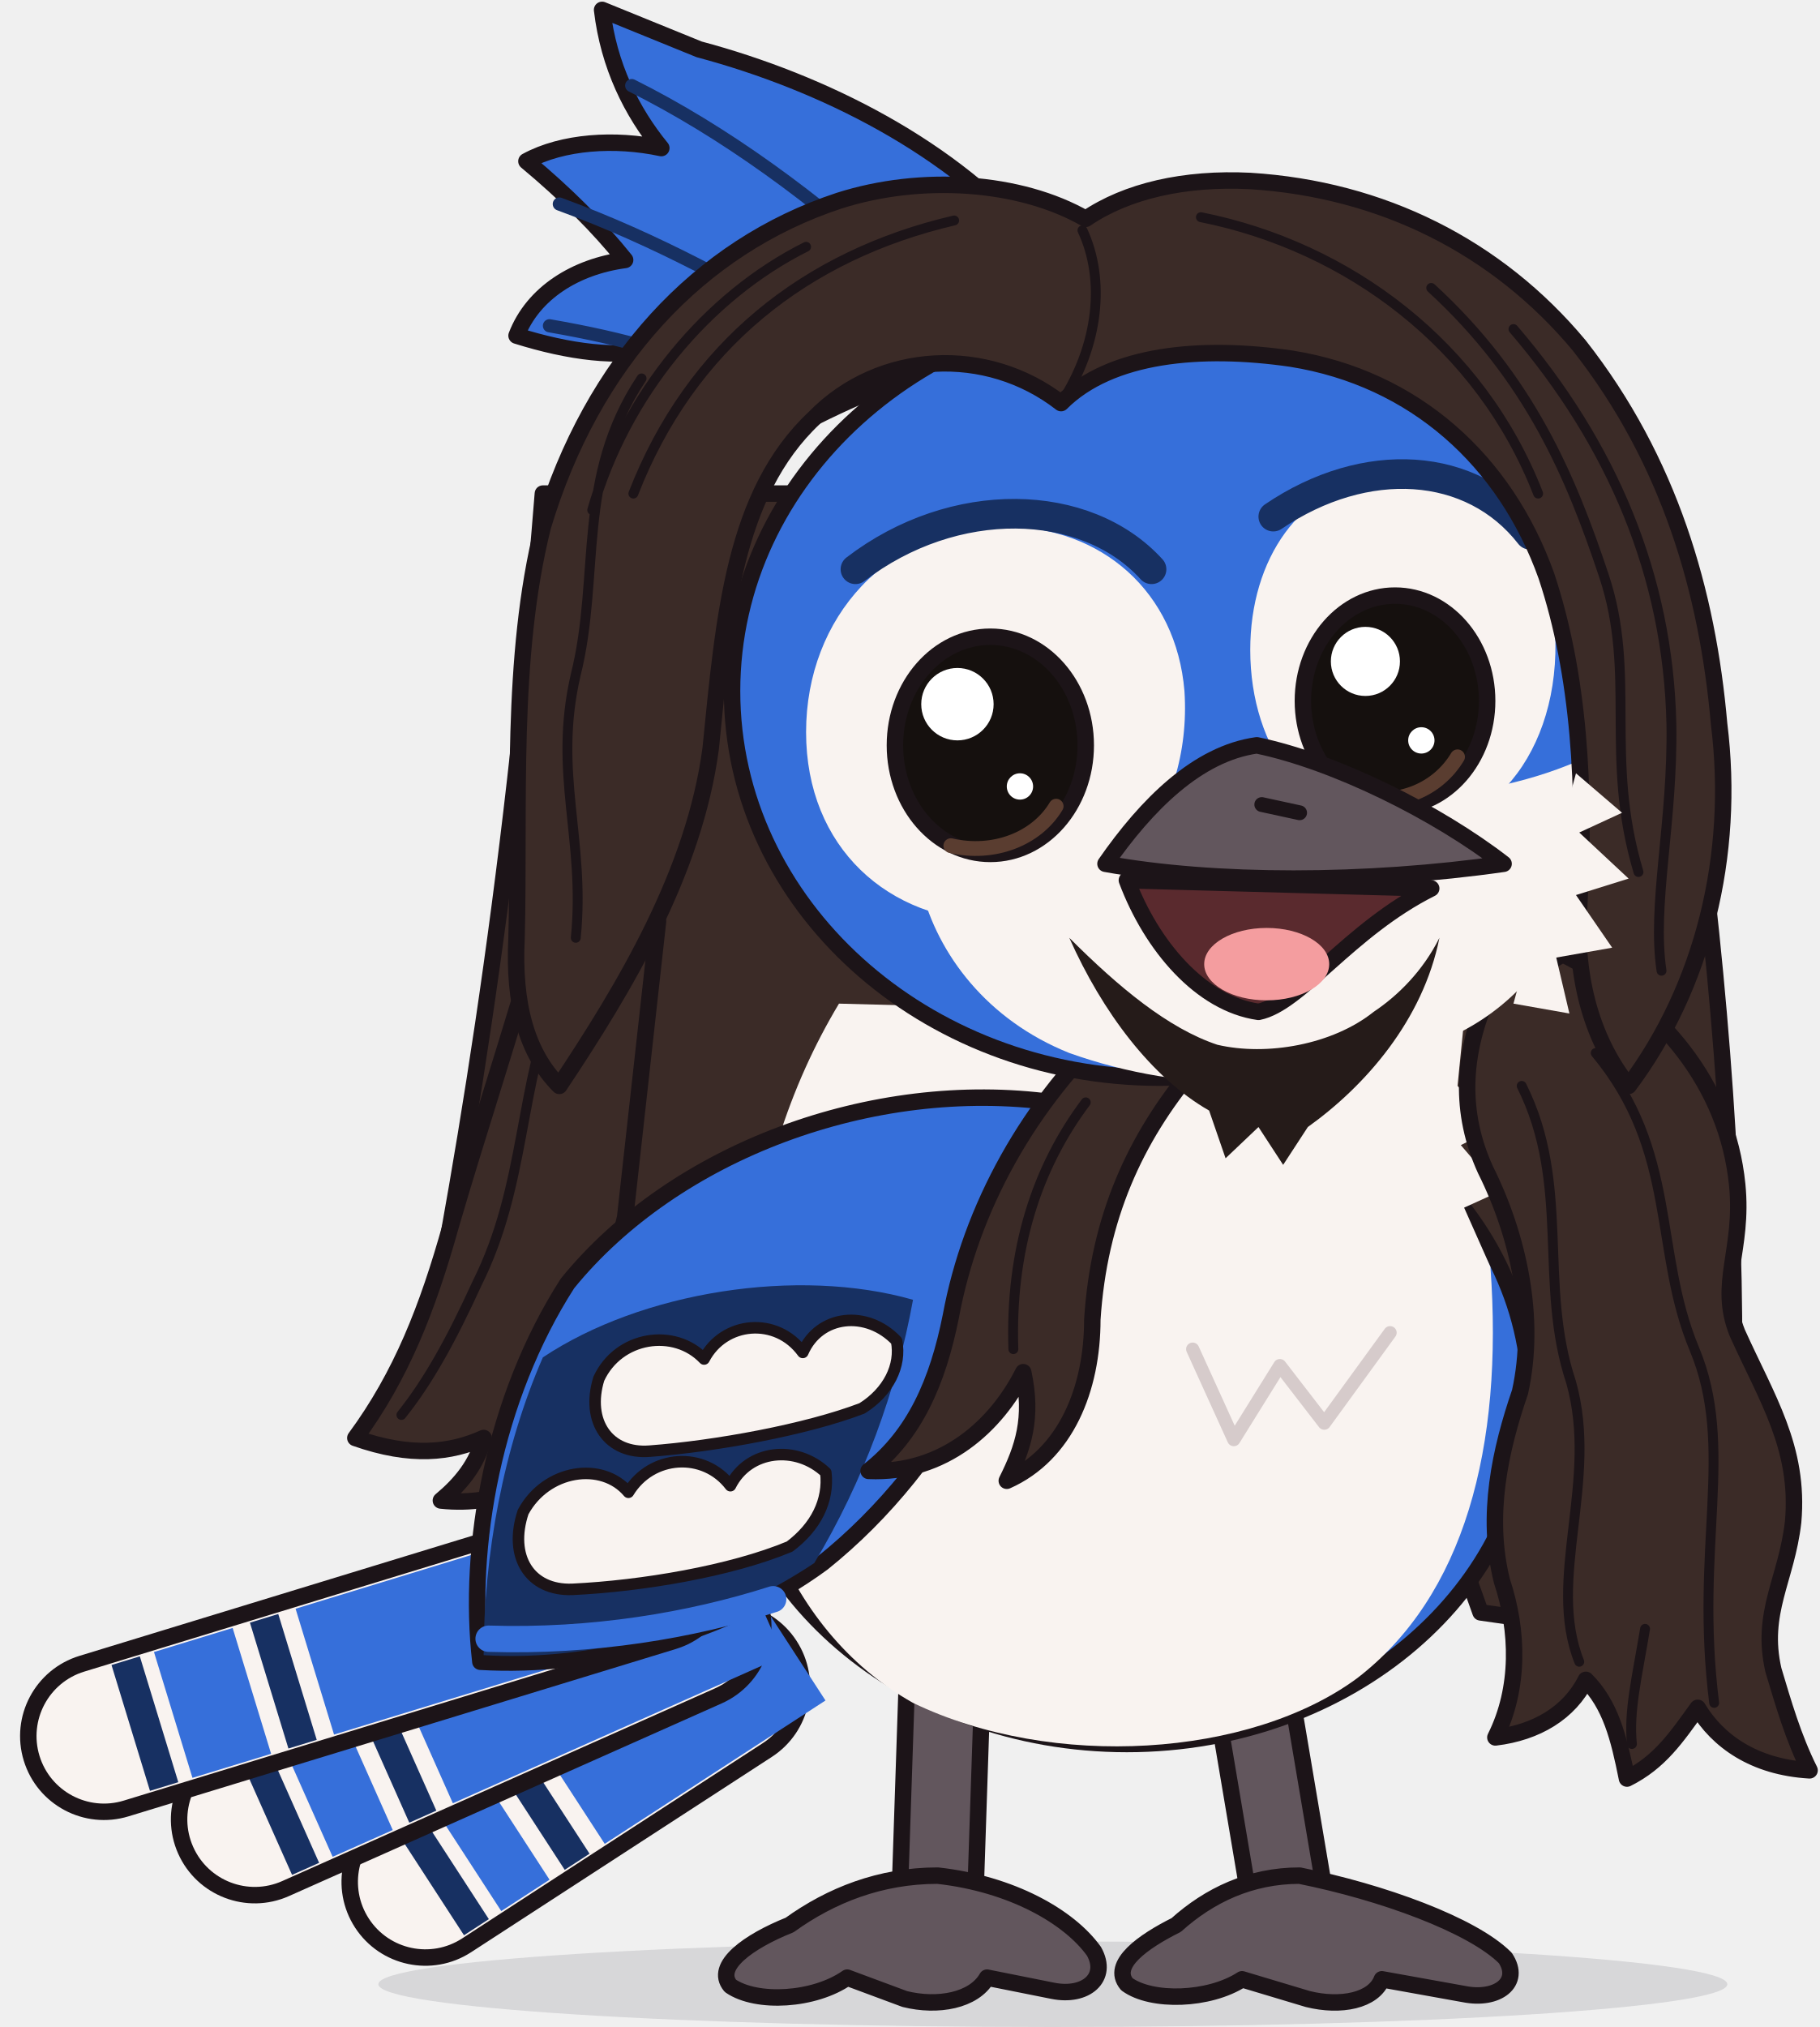
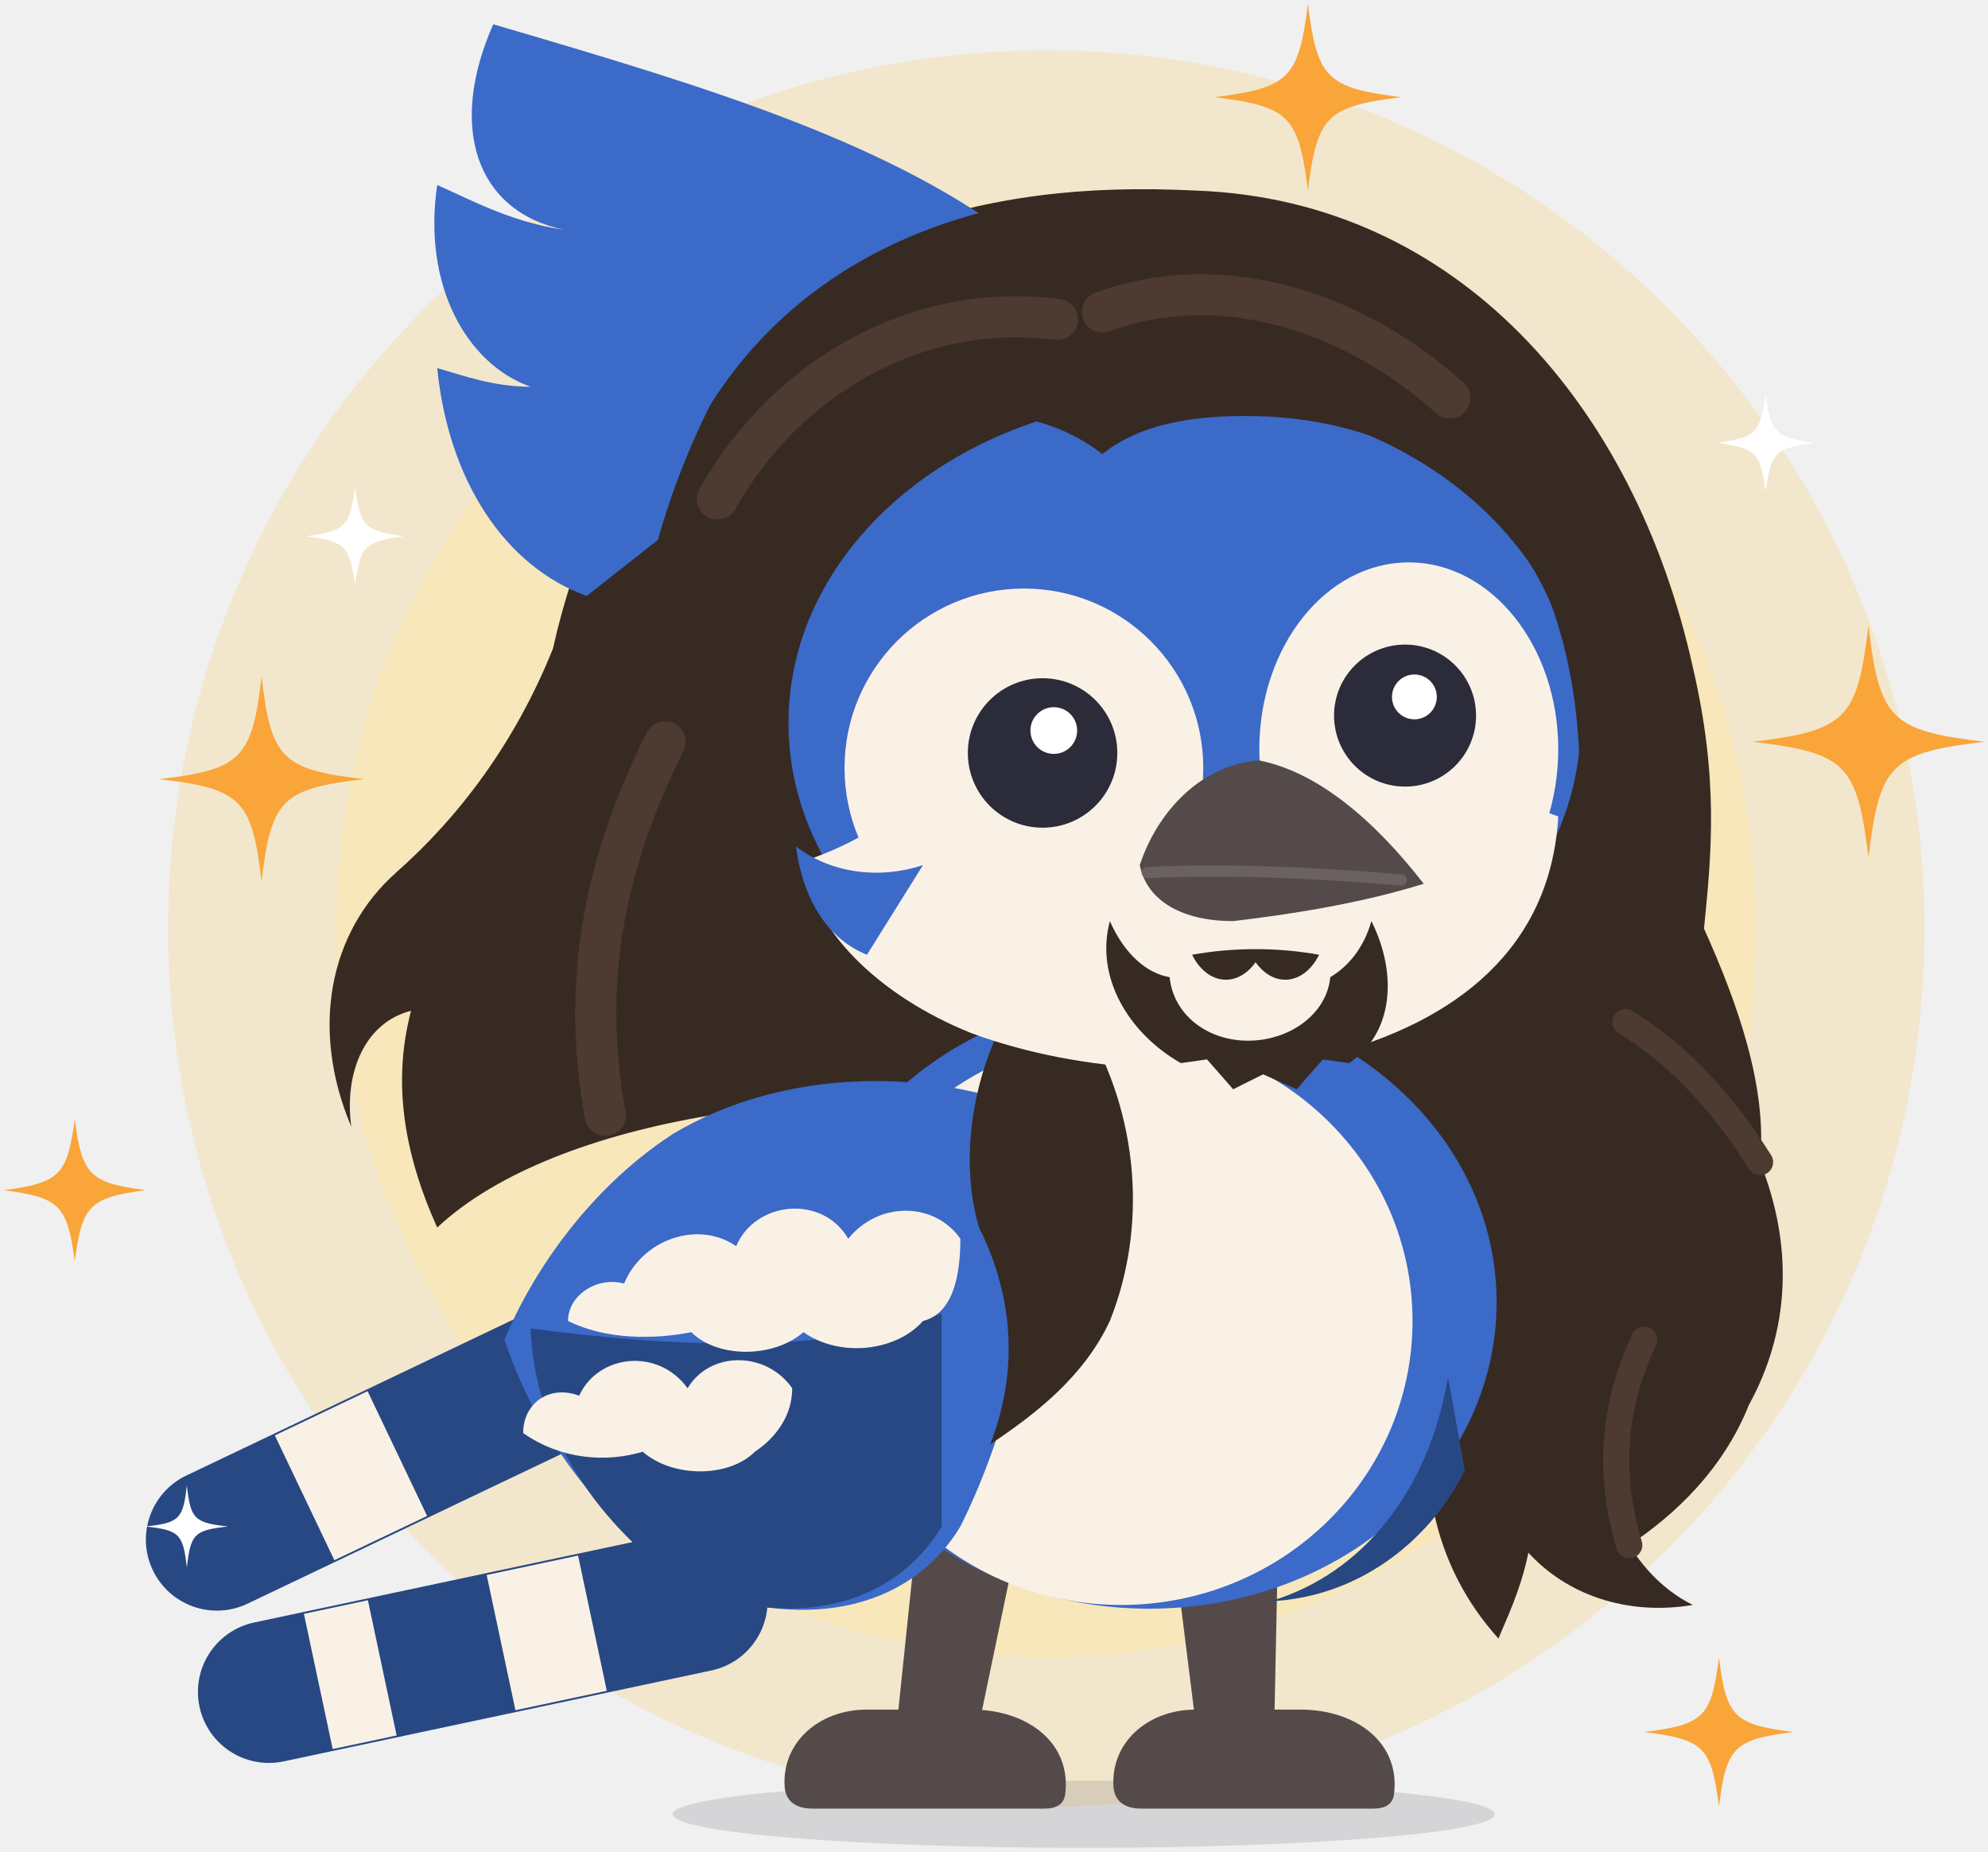
- <svg xmlns="http://www.w3.org/2000/svg" viewBox="10 0 110.6 123.2">
-   <g transform="matrix(-1 0 0 1 130 0)">
-     <ellipse cx="56" cy="120.6" rx="41" ry="2.6" fill="#2b2b3a" opacity="0.13" />
-     <g stroke="#1c1418" stroke-width="1" stroke-linejoin="round" stroke-linecap="round">
-       <g class="part-tail" style="transform-box: fill-box; transform-origin: 5% 10%">
-         <g transform="translate(72 100) rotate(33)">
-           <rect x="0" y="-4.6" width="31" height="9.2" rx="4.6" fill="#f9f3f0" />
-           <path d="M0 -4 H16 V4 H0 Z M20 -4 H23.5 V4 H20 Z" fill="#366fda" stroke="none" />
-           <path d="M18 -4 V4 M25.3 -4 V4" stroke="#173062" stroke-width="1.8" stroke-linecap="butt" />
-         </g>
-         <g transform="translate(74 97) rotate(24)">
-           <rect x="0" y="-4.6" width="38" height="9.2" rx="4.6" fill="#f9f3f0" />
-           <path d="M0 -4 H22 V4 H0 Z M26 -4 H30 V4 H26 Z" fill="#366fda" stroke="none" />
-           <path d="M24 -4 V4 M31.8 -4 V4" stroke="#173062" stroke-width="1.8" stroke-linecap="butt" />
-         </g>
-         <g transform="translate(76 94) rotate(17)">
-           <rect x="0" y="-4.6" width="44" height="9.2" rx="4.6" fill="#f9f3f0" />
-           <path d="M0 -4 H26 V4 H0 Z M30 -4 H35 V4 H30 Z" fill="#366fda" stroke="none" />
-           <path d="M28 -4 V4 M36.8 -4 V4" stroke="#173062" stroke-width="1.8" stroke-linecap="butt" />
-         </g>
+ <svg xmlns="http://www.w3.org/2000/svg" viewBox="21.6 0.3 106.4 99.1">
+   <g transform="matrix(-1 0 0 1 149.6 0)">
+     <ellipse cx="72" cy="50" rx="47" ry="47" fill="#F7D27A" opacity="0.3" />
+     <ellipse cx="72" cy="50" rx="38" ry="39" fill="#ffe7a3" opacity="0.45" />
+     <ellipse cx="70" cy="97.4" rx="22" ry="1.8" fill="#2b2b3a" opacity="0.14" />
+     <g class="part-tail" style="transform-box: fill-box; transform-origin: 0% 20%">
+       <g transform="translate(87 85.2) rotate(12)">
+         <rect y="-3.8" width="31" height="7.6" rx="3.8" fill="#274883" />
+         <path d="M9.5 -3.7 H14.5 V3.7 H9.5 Z" fill="#f9f1e6" />
+         <path d="M21 -3.7 H24.5 V3.7 H21 Z" fill="#f9f1e6" />
      </g>
-       <path d="M20 30 C15 55 13 85 16 100 L30 98 L40 70 L70 70 L86 85 L95 87 C92 72 89 55 87 30 Z" fill="#3b2b27" />
-       <path d="M80 56 L87 56 C89 63 91 69 92.6 74.5 C94 79.5 95.6 83.6 98.4 87.4 C95 88.6 92.6 88.3 90.6 87.4 C91 89 92 90.2 93.2 91.2 C89.5 91.6 87 90 85.5 88 L82 74 Z" fill="#3b2b27" />
-       <path d="M86 60 C88.5 66 88 72 91 78 C92.6 81.5 94 84 95.6 86" fill="none" stroke-width="0.6" />
-       <path d="M44.5 99 L41.8 115 M62.5 100 L63 115" stroke-width="5.6" />
-       <path d="M44.5 99 L41.8 115 M62.5 100 L63 115" stroke="#62565d" stroke-width="3.6" />
-       <path d="M41 114 C36 115 30.5 117 28.5 119 C27.5 120.5 29 121.6 31 121.2 L36 120.3 C36.5 121.6 38.5 122 40.5 121.5 L44.5 120.3 C46.5 121.6 50 121.7 51.5 120.6 C52.5 119.4 50.5 118 48.5 117 C46.5 115.2 44 114 41 114 Z M63 114 C58.5 114.5 55 116.5 53.5 118.6 C52.6 120.2 54 121.4 56 121 L60 120.2 C60.8 121.6 63 122 65 121.5 L68.5 120.2 C70.5 121.6 74 121.8 75.6 120.7 C76.6 119.5 74.5 118 72 117 C69.5 115.2 66.5 114 63 114 Z" fill="#62565d" />
-       <ellipse cx="51.5" cy="85" rx="24.5" ry="21" fill="#366fda" />
-       <path d="M31 62 L31.4 66 L29 68.5 L31.2 69.6 L28.8 72.4 L31 73.4 L29.4 77 C28.6 88 31 97 37.5 102 C44 106.8 56 107.6 64.5 103.5 C72.5 99 76 89 74.5 79 C74 72 72 66 69 61 Z" fill="#f9f3f0" stroke="none" />
-       <path d="M35.5 81 L39.5 86.5 L42.2 83 L45 87.5 L47.5 82" fill="none" stroke="#d6cbcb" stroke-width="0.8" />
-       <path d="M56 67 C67 65.5 79 70 85.5 78 C90 85 91.6 94 90.8 101 C84 101.4 76 99.4 70 95 C62.5 89 57 79 56 67 Z" fill="#366fda" />
-       <path d="M64.5 79 C71.5 77 81 78.5 87 82.5 C89.4 88 90.6 94.5 90.6 100.6 C84 101 76.5 99 70.5 95 C67.5 90 65.5 84.5 64.5 79 Z" fill="#173062" stroke="none" />
-       <path d="M65.5 81.5 C67.3 79.6 70.2 79.9 71.2 82.2 C72.8 80 76 80.3 77.2 82.6 C79 80.7 82.4 81.2 83.6 83.8 C84.4 86.4 83 88.4 80.5 88.2 C76.5 87.9 71 86.9 67.6 85.6 C66 84.6 65.2 83 65.5 81.5 Z M69.8 89.5 C71.6 87.8 74.5 88.1 75.6 90.3 C77.2 88.2 80.4 88.4 81.8 90.7 C83.4 88.8 86.8 89.3 88.2 91.9 C89.1 94.6 87.8 96.7 85.2 96.6 C81 96.4 75.6 95.5 72 94 C70.4 92.8 69.6 91.2 69.8 89.5 Z" fill="#f9f3f0" stroke-width="0.7" />
-       <path d="M73 97.2 C78 98.8 84 99.8 90.3 99.6" fill="none" stroke="#366fda" stroke-width="1.6" />
-       <path d="M25 58 C19 61 15 66 14.4 72 C14 76 15.6 78 14.4 81 C12.6 85 10.6 88 11 92.5 C11.4 96 13 98 12.2 101.5 C11.6 103.5 11 105.6 10 107.6 C13.4 107.4 15.6 105.8 16.8 103.8 C18.1 105.6 19.1 107.1 21.1 108.1 C21.6 105.6 22.1 103.6 23.6 102.1 C24.6 104.1 26.6 105.3 29.1 105.6 C27.6 102.6 27.7 99.1 28.7 96.1 C29.7 92.1 28.8 88.1 27.6 84.6 C26.6 80.1 27.7 75.1 29.7 71.1 C31.3 67.6 31.1 64.1 29.6 60.6 Z" fill="#3b2b27" />
-       <path d="M23 64 C18 70 19.5 76 17 82 C14.5 88 17 94 15.8 103.5 M27.5 66 C24.5 72 26.5 78 24.5 84 C22.8 90 26 96 24 101 M20 99 C20.5 102 21 104 20.8 106" fill="none" stroke-width="0.6" />
-       <path d="M52 62 C57.5 67 61 73.5 62.2 80 C63 84 64.4 87.2 67.2 89.4 C62.6 89.6 59.4 86.6 57.8 83.4 C57.2 86.2 57.8 88 58.8 90 C55.2 88.4 53.6 84.4 53.6 80.2 C53.2 74 51 69.2 47.5 65 Z" fill="#3b2b27" />
-       <path d="M54 67 C57 71 58.6 76 58.4 82" fill="none" stroke-width="0.6" />
+       <g transform="translate(95 72.5) rotate(25.5)">
+         <rect y="-3.8" width="27.5" height="7.6" rx="3.8" fill="#274883" />
+         <path d="M13 -3.7 H18.5 V3.7 H13 Z" fill="#f9f1e6" />
+       </g>
    </g>
-     <g class="part-head" style="transform-box: fill-box; transform-origin: 50% 80%" stroke="#1c1418" stroke-width="1" stroke-linejoin="round" stroke-linecap="round">
-       <path d="M57 15 C62 9 70 5 77.5 3 L83.4 0.6 C83 4 81.6 6.8 79.8 9 C82.6 8.4 85.8 8.6 88 9.8 C85.6 11.8 83.6 13.8 82 15.8 C85 16.2 87.6 17.8 88.6 20.4 C85.4 21.4 82.4 21.8 80 21.2 C82 24.4 82.4 28.4 81.2 32.4 C76 28 69 24 62 22 Z" fill="#366fda" />
-       <path d="M65 17 C70.5 12 76 8 81.6 5.2 M69.5 20.6 C75 17.4 80 14.6 86 12.4 M74 23.6 C78.4 21.6 82 20.6 86.6 19.8" fill="none" stroke="#173062" stroke-width="0.8" />
-       <ellipse cx="49.5" cy="42" rx="26" ry="23.5" fill="#366fda" />
-       <path d="M23.5 46 C22.5 54 26 61 33 63.5 C40 66.5 48 66.5 55 64 C60 62 63 58 64 54 C58 54 50 51 44 47 C38 49 30 49 23.5 46 Z" fill="#f9f3f0" stroke="none" />
-       <path d="M25.6 37 C26.6 31 31 28.6 36 29 C41 29.5 44 34 44 39.5 C44 45.5 40.5 50.5 34.5 50.5 C28.6 50.5 24.6 44.5 25.6 37 Z" fill="#f9f3f0" stroke="none" />
-       <path d="M48 42 C48.5 36 53 32 59 32 C66 32 71 37.5 71 44.5 C71 51.5 66 56 59.5 56 C52.5 56 47.5 49.5 48 42 Z" fill="#f9f3f0" stroke="none" />
-       <path d="M27 32.5 C30.5 28 37 27.6 42.6 31.4 M50 34.6 C54 30.2 62 30 68 34.6" fill="none" stroke="#173062" stroke-width="1.8" />
-       <ellipse cx="35.2" cy="42.6" rx="5.6" ry="6.4" fill="#15100e" />
-       <ellipse cx="59.8" cy="45.3" rx="5.8" ry="6.6" fill="#15100e" />
-       <path d="M31.4 46 C32.6 48 35 49 37.4 48.4 M55.8 49 C57 51 59.6 52 62.2 51.4" fill="none" stroke="#5a3d30" stroke-width="0.9" />
-       <circle cx="37" cy="40.2" r="2.1" fill="#ffffff" stroke="none" />
-       <circle cx="61.8" cy="42.8" r="2.2" fill="#ffffff" stroke="none" />
-       <circle cx="33.6" cy="45" r="0.8" fill="#ffffff" stroke="none" />
-       <circle cx="58" cy="47.8" r="0.8" fill="#ffffff" stroke="none" />
-       <path d="M33 54 C38 56.5 41 61 43.5 61.5 C47 61 50 57.5 51.5 53.5 Z" fill="#5a2a2e" />
-       <ellipse cx="43" cy="58.6" rx="3.8" ry="2.2" fill="#f49d9f" stroke="none" />
-       <path d="M28.6 52.5 C32.6 49.4 38.8 46.3 43.6 45.3 C47.2 45.8 50.3 48.9 52.8 52.5 C46.2 53.7 37 53.7 28.6 52.5 Z" fill="#62565d" />
-       <path d="M41 49.4 L43.3 48.9" fill="none" stroke-width="0.9" />
-       <path d="M32.5 57 C33.5 62 37 66 40.5 68.5 L42 70.8 L43.5 68.5 L45.5 70.4 L46.5 67.5 C50 65.5 53 61.5 55 57 C52 60 49 62.5 46 63.5 C43 64.2 39 63.5 36.5 61.5 C35 60.5 33.5 59 32.5 57 Z" fill="#251b19" stroke="none" />
-       <path d="M21 66 C16.5 60 14.5 52 15.5 44 C16.2 36 18.5 28 24 21 C29 15 36 11.5 44 11 C48 10.8 51.5 11.6 54 13.3 C58 11 64 10.6 69 12.2 C77.5 15 84 22 87 32 C89 40 88.4 49 88.6 57 C88.8 61 88 64 86 66 C82 60 77.8 53 76.8 45.5 C76 37.5 75.4 30 70.5 25.4 C66.5 21.3 60 21 55.5 24.5 C52.5 21.5 47 21 41.5 21.8 C34 23 28.5 28 26 35 C24 41 23.6 48 24 55 C24.3 59 23.4 63 21 66 Z" fill="#3b2b27" />
-       <path d="M54.2 14 C52.8 17 53.2 21 55.5 24.5 M47 13.2 C38 15 30 21 26.5 30 M33 17.5 C27 23 24.5 29 22.5 35 C20.5 41 22.5 46 20.4 53 M28 20 C22 27 18.6 35 18.4 44 C18.3 50 19.6 55 19 59 M62 13.4 C71 15.5 78 21 81.5 30 M81 23 C85 29 83.5 35 85 41 C86.4 47 84.4 51 85 57 M71 15 C77 18 82 24 84 31" fill="none" stroke-width="0.6" />
-       <path d="M24.2 47 L21.4 49.4 L24 50.6 L21 53.4 L24.2 54.4 L22 57.6 L25.4 58.2 L24.6 61.6 L28 61 Z" fill="#f9f3f0" stroke="none" />
+     <path d="M64 10.5 C50 11 40.5 22 37.4 36 C36 42 36.4 46 36.8 50 C35 54 33.4 58.5 33.8 62.5 C32 67 32.2 71.5 34.4 75.5 C35.8 79 38.4 81.4 40.8 83 C39.8 84.6 38.6 85.6 37.4 86.2 C41 86.8 44.2 85.6 46.2 83.4 C46.6 85.4 47.4 87 47.8 88 C51.4 84 52.2 79 51.2 74 L58 64 L76 66 L90 60 C96 61 101.4 63 104.6 66 C106.4 62 107 58.2 106 54.4 C108.4 55 109.6 57.6 109.2 60.6 C111.4 55.4 110.4 50.2 106.8 47 C103.4 44 100.4 40 98.4 35 C96.2 25 90 16.4 80 12.6 C75 10.8 70 10.2 64 10.5 Z" fill="#372a22" />
+     <path d="M33.8 62.5 C36 59 38.4 56.6 41 55 M40.8 83 C42 79 41.6 75.4 40 72" fill="none" stroke="#4d3a31" stroke-width="1.4" stroke-linecap="round" />
+     <path d="M59.6 83 L65.2 83 L64 92.6 L59.8 92.6 Z M73.6 83 L79 83 L80 92.6 L75.6 92.6 Z" fill="#544a4a" />
+     <path d="M53.4 96.4 C53 93.6 55.4 91.8 58.4 91.8 L64 91.8 C66.6 91.8 68.6 93.6 68.4 96 C68.3 96.8 67.7 97.1 66.9 97.1 L54.5 97.1 C53.9 97.1 53.5 96.9 53.4 96.4 Z M71 96.4 C70.6 93.6 73 91.8 76 91.8 L81.6 91.8 C84.2 91.8 86.2 93.6 86 96 C85.9 96.8 85.3 97.1 84.5 97.1 L72.1 97.1 C71.5 97.1 71.1 96.9 71 96.4 Z" fill="#544a4a" />
+     <ellipse cx="66.5" cy="70" rx="18.6" ry="16.4" fill="#3b6ac8" />
+     <path d="M50.5 74 C51.5 80 55 84.5 60 86 C55.5 85.8 51.6 83 49.6 79 Z" fill="#274883" />
+     <ellipse cx="68" cy="71" rx="15.6" ry="15.2" fill="#f9f1e6" />
+     <path d="M72 60 C78 57.4 86 57.4 92 61 C96.6 64 99.6 68.6 101 72 C99 78 95 82.6 90 85.6 C84 87.6 79 86 76.6 82 C73.6 76 72 68 72 60 Z" fill="#3b6ac8" />
+     <path d="M77.6 70.6 C84 72.8 92 72.4 99.6 71.4 C99.4 77 96 82 91 85.4 C85 87.6 80 86 77.6 82 Z" fill="#274883" />
+     <path d="M76.6 66.6 C78 64.6 81 64.6 82.6 66.6 C84 64.2 87.6 64.6 88.6 67 C90.6 65.6 93.6 66.6 94.6 69 C96 68.6 97.6 69.6 97.6 71 C95.6 72 93 72 91 71.6 C89.6 73 86.6 73 85 71.6 C83 73 80 72.6 78.6 71 C77 70.6 76.6 68.6 76.6 66.6 Z M85.6 74.6 C87 72.6 90 72.6 91.2 74.6 C92.8 72.4 96 72.8 97 75 C98.6 74.4 100 75.4 100 77 C98 78.4 95.6 78.6 93.6 78 C92 79.4 89 79.4 87.6 78 C86.4 77.2 85.6 76 85.6 74.6 Z" fill="#f9f1e6" />
+     <path d="M70 55 C67 60 66.6 66 68.6 71 C70 74 72.6 76 75 77.6 C73.6 74 73.6 70 75.6 66 C76.6 62.6 76 58.6 74.6 55.6 Z" fill="#372a22" />
+     <g class="part-head" style="transform-box: fill-box; transform-origin: 45% 85%">
+       <path d="M73 13.6 C80 8 90 5 101.6 1.6 C104 7 102.6 11.6 97.8 12.6 C100.6 12.2 102.8 11 104.6 10.2 C105.4 15.6 103 19.8 99.6 21 C101.6 21 103.2 20.4 104.6 20 C104 26 101 30.6 96.6 32.2 Z" fill="#3b6ac8" />
+       <ellipse cx="64.6" cy="39" rx="21.2" ry="17.4" fill="#3b6ac8" />
+       <path d="M44.6 44 C45 51 50 55 57 56.8 C63 58 70 57.8 76 55.6 C81 53.6 84.6 50 85 46.4 C82 45.4 80 44 78 42 L50 42 Z" fill="#f9f1e6" />
+       <ellipse cx="52.6" cy="40.4" rx="8" ry="10" fill="#f9f1e6" />
+       <ellipse cx="73.2" cy="41.4" rx="9.6" ry="9.6" fill="#f9f1e6" />
+       <path d="M78.6 46.6 C81 47.4 83.6 47 85.4 45.6 C85 48.6 83.6 50.6 81.6 51.4 C80.6 49.8 79.6 48.2 78.6 46.6 Z" fill="#3b6ac8" />
+       <circle cx="52.8" cy="38.6" r="3.8" fill="#2b2b3a" />
+       <circle cx="72.2" cy="40.6" r="4" fill="#2b2b3a" />
+       <circle cx="52.3" cy="37.6" r="1.2" fill="#ffffff" />
+       <circle cx="71.6" cy="39.4" r="1.25" fill="#ffffff" />
+       <path d="M54.6 49.6 C53.2 52.4 53.4 55.6 55.8 57.2 L57.2 57 L58.6 58.6 L60.4 57.8 L62 58.6 L63.4 57 L64.8 57.2 C67.6 55.6 69.4 52.6 68.6 49.6 C67.8 51.4 66.6 52.4 65.4 52.6 C65.2 54.6 63.4 56 61.2 56 C59 56 57 54.6 56.8 52.6 C55.8 52 55 51 54.6 49.6 Z" fill="#372a22" />
+       <path d="M57.4 51.4 C58.2 53 59.8 53.2 60.8 51.8 C61.8 53.2 63.4 53 64.2 51.4 C62 51 59.6 51 57.4 51.4 Z" fill="#372a22" />
+       <path d="M51.8 47.6 C54.6 44 57.6 41.6 60.6 41 C63.6 41.2 66 43.6 67 46.6 C66.6 48.6 64.6 49.6 62 49.6 C58.6 49.2 55 48.6 51.8 47.6 Z" fill="#544a4a" />
+       <path d="M53 47.4 C57.6 47 62.4 46.8 66.6 47" fill="none" stroke="#6b6162" stroke-width="0.6" stroke-linecap="round" />
+       <path d="M44.6 51 C43 45 43 38 45 32.6 C47.6 26.6 53 23 60 22.6 C64 22.4 67 23 69 24.6 C71.6 22.6 75 22 78 23 C82 24.6 84.6 28.6 85.6 33 C86.4 37 86 42 85.4 46.6 L93 49 C95 42 95 32 90 22 C85 14 76 10.4 66 10.6 C54 11 44 18 40 30 C38 37 38.6 45 41 52 Z" fill="#372a22" />
+       <path d="M50.4 21.6 C56 16.6 63 14.8 69 17 M71.4 17.4 C79 16.4 86 20.6 89.6 27 M92.4 40 C95.4 46 97 52.4 95.6 60" fill="none" stroke="#4d3a31" stroke-width="2.2" stroke-linecap="round" />
    </g>
+     <path d="M58.0 0.5 C58.5 4.5 59.0 5.0 63.0 5.5 C59.0 6.0 58.5 6.5 58.0 10.5 C57.5 6.5 57.0 6.0 53.0 5.5 C57.0 5.0 57.5 4.5 58.0 0.5 Z M28.0 33.8 C28.6 38.8 29.2 39.4 34.2 40.0 C29.2 40.6 28.6 41.2 28.0 46.2 C27.4 41.2 26.8 40.6 21.8 40.0 C26.8 39.4 27.4 38.8 28.0 33.8 Z M114.0 36.5 C114.5 40.9 115.1 41.5 119.5 42.0 C115.1 42.5 114.5 43.1 114.0 47.5 C113.5 43.1 112.9 42.5 108.5 42.0 C112.9 41.5 113.5 40.9 114.0 36.5 Z M124.0 60.2 C124.4 63.2 124.8 63.6 127.8 64.0 C124.8 64.4 124.4 64.8 124.0 67.8 C123.6 64.8 123.2 64.4 120.2 64.0 C123.2 63.6 123.6 63.2 124.0 60.2 Z M36.0 89.0 C36.4 92.2 36.8 92.6 40.0 93.0 C36.8 93.4 36.4 93.8 36.0 97.0 C35.6 93.8 35.2 93.4 32.0 93.0 C35.2 92.6 35.6 92.2 36.0 89.0 Z" fill="#F9A53A" />
+     <path d="M109.0 26.4 C109.3 28.5 109.5 28.7 111.6 29.0 C109.5 29.3 109.3 29.5 109.0 31.6 C108.7 29.5 108.5 29.3 106.4 29.0 C108.5 28.7 108.7 28.5 109.0 26.4 Z M33.5 21.4 C33.8 23.5 34.0 23.7 36.1 24.0 C34.0 24.3 33.8 24.5 33.5 26.6 C33.2 24.5 33.0 24.3 30.9 24.0 C33.0 23.7 33.2 23.5 33.5 21.4 Z M118.0 79.8 C118.2 81.6 118.4 81.8 120.2 82.0 C118.4 82.2 118.2 82.4 118.0 84.2 C117.8 82.4 117.6 82.2 115.8 82.0 C117.6 81.8 117.8 81.6 118.0 79.8 Z" fill="#ffffff" />
  </g>
</svg>
